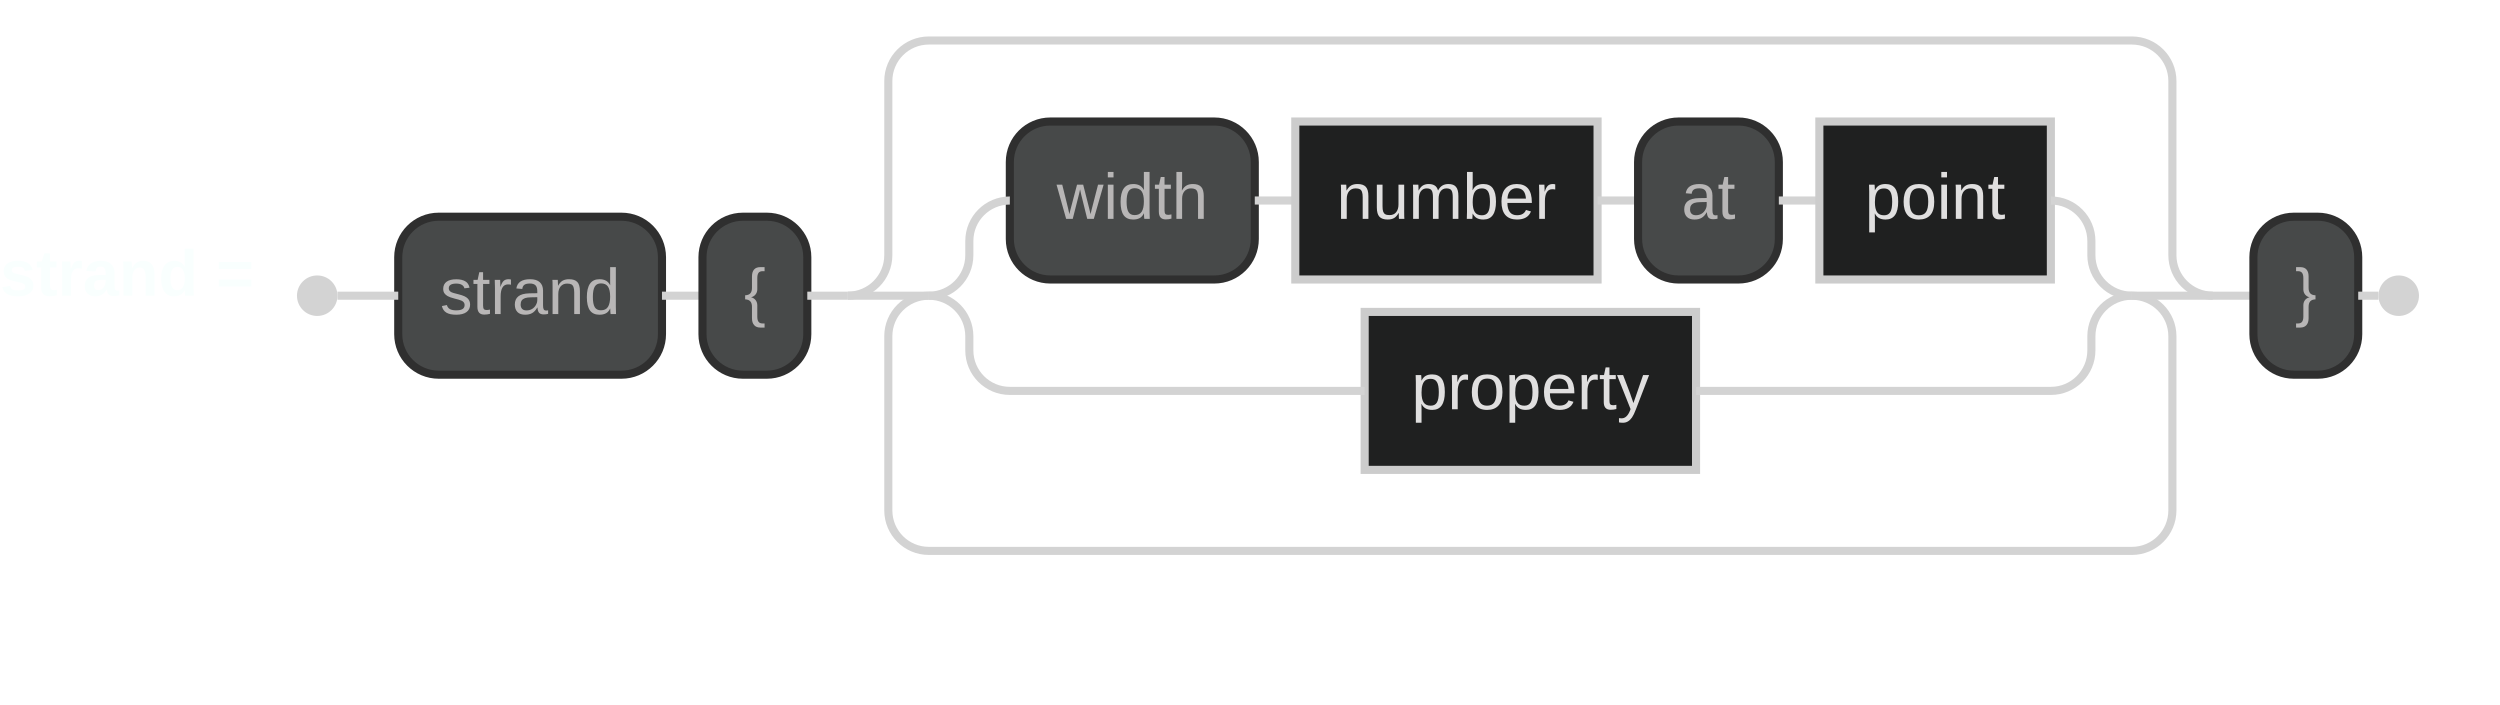
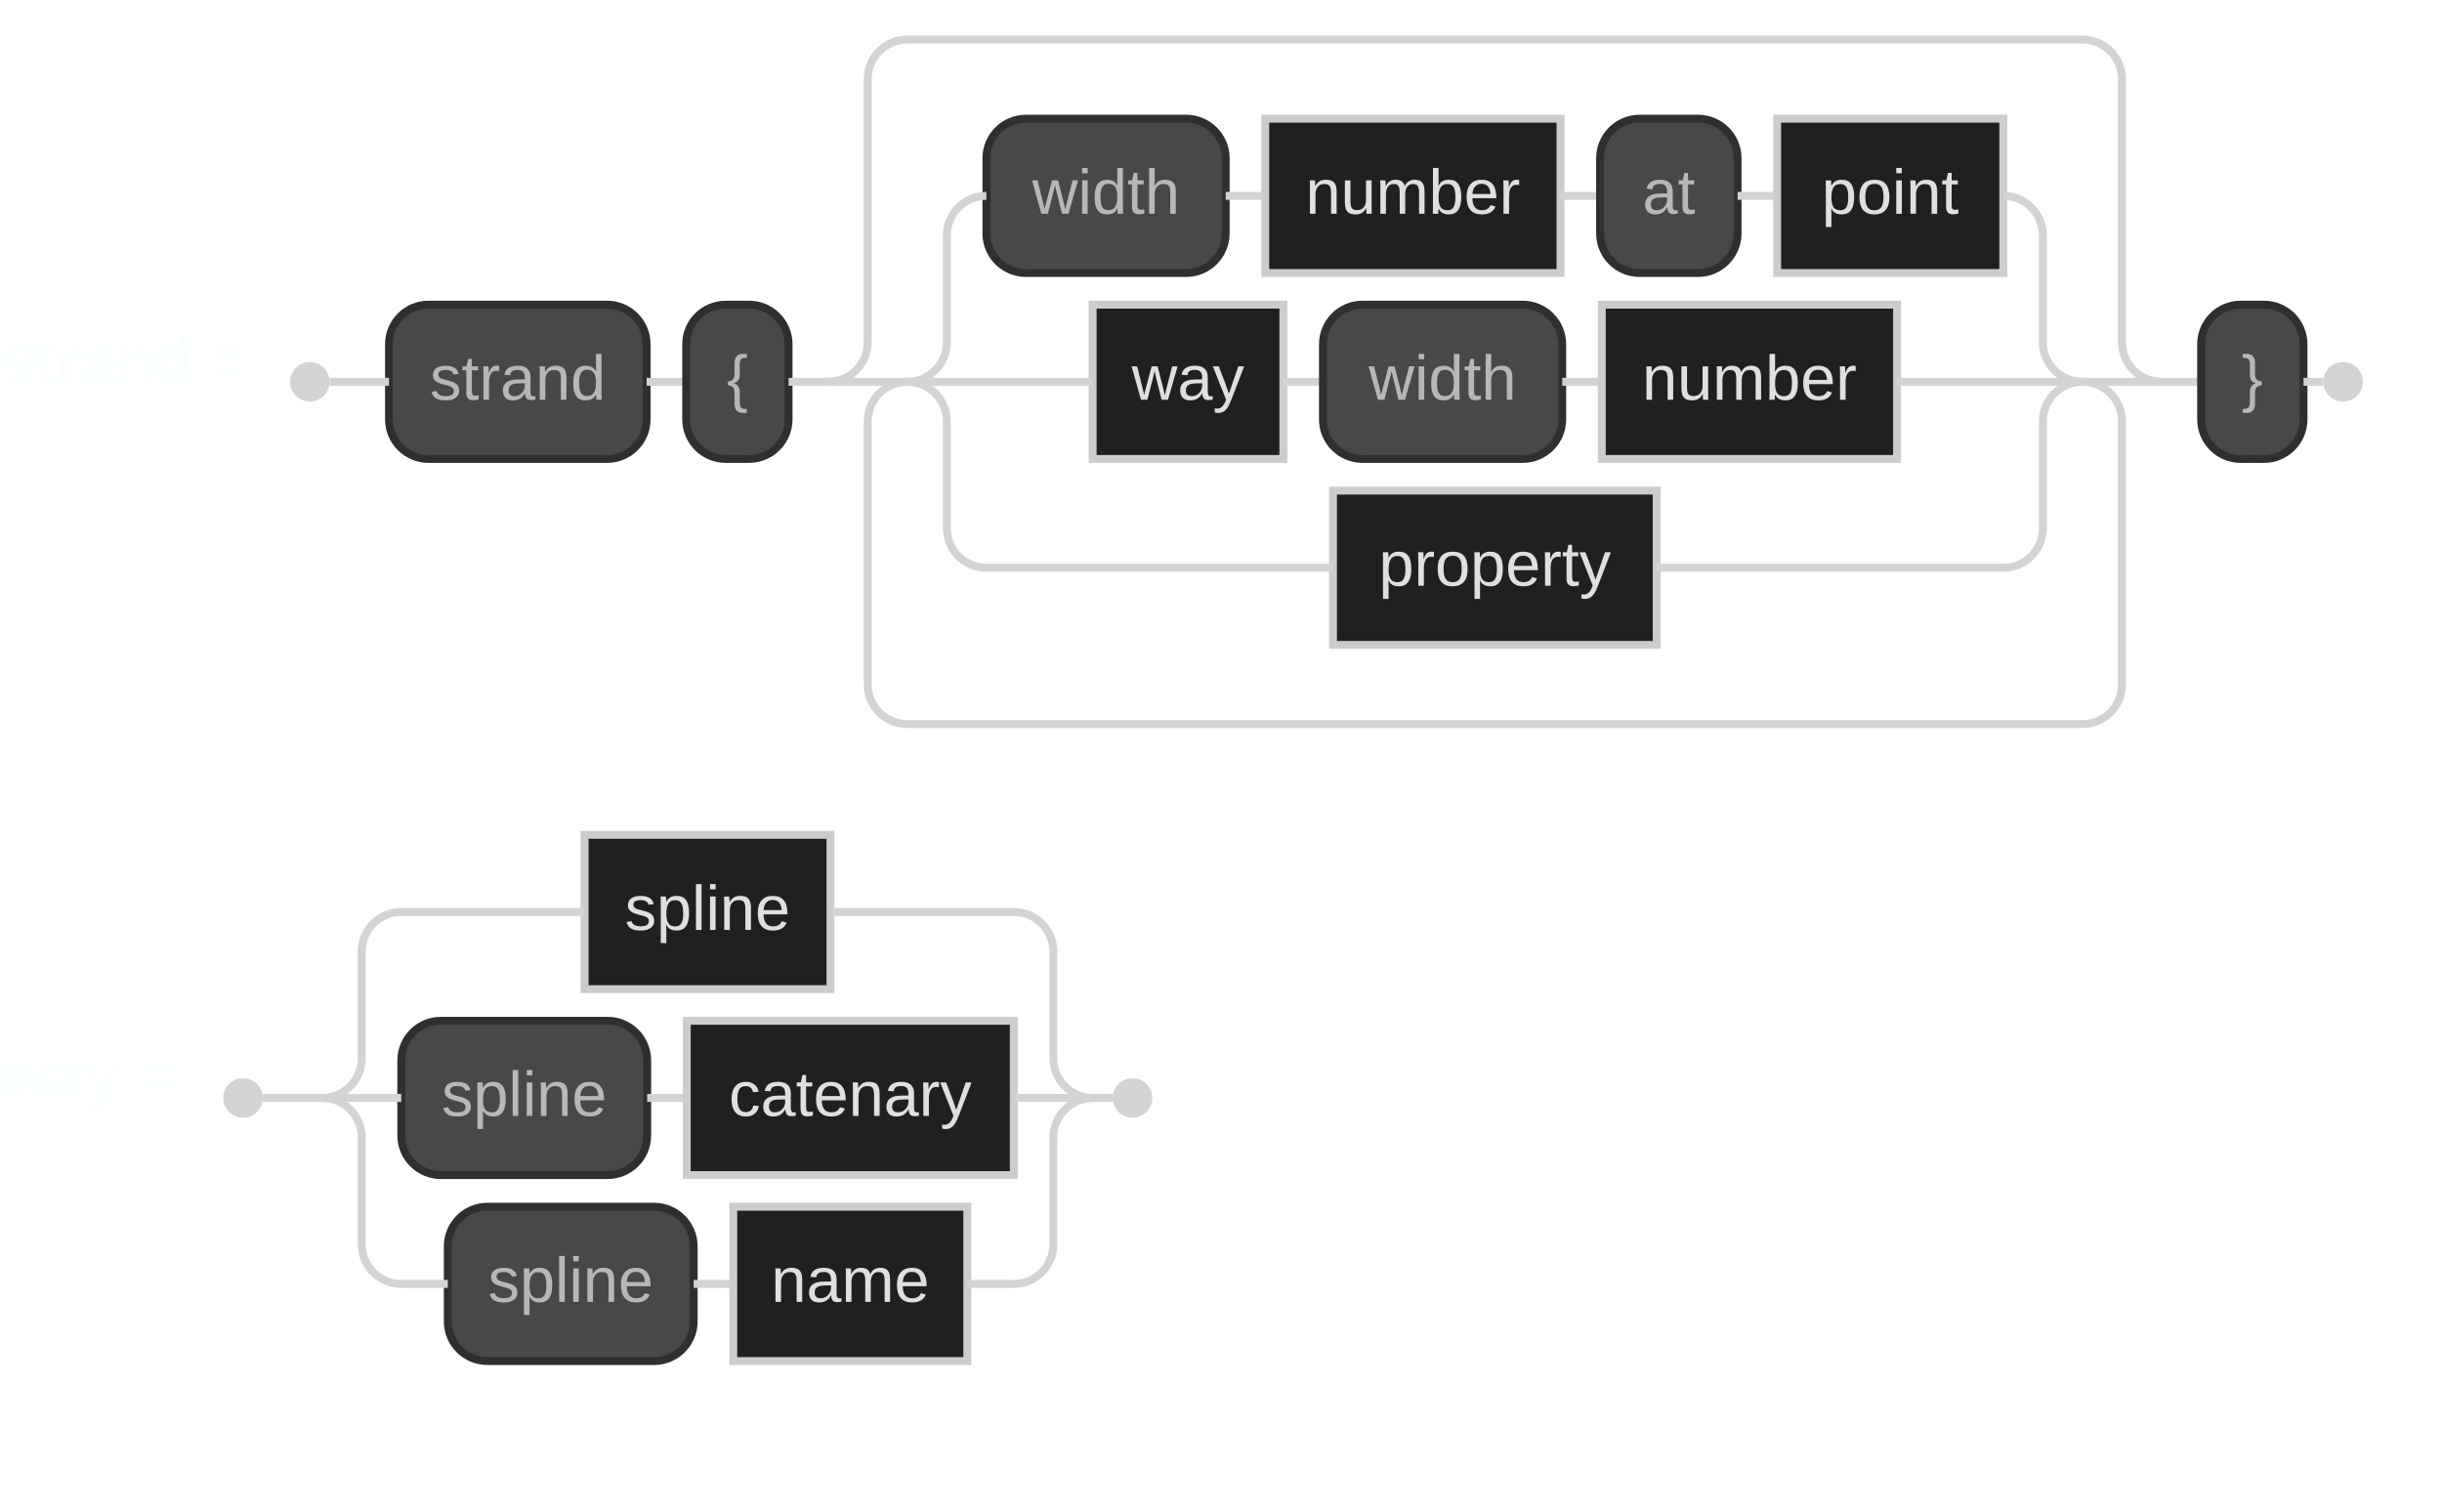
- <svg xmlns="http://www.w3.org/2000/svg" id="my-svg" width="100%" class="railroad-diagram" style="max-width: 617.172px; background-color: transparent;" viewBox="0 0 617.172 174" role="graphics-document document" aria-roledescription="railroadEbnf">
+ <svg xmlns="http://www.w3.org/2000/svg" id="my-svg" width="100%" class="railroad-diagram" style="max-width: 617.172px; background-color: transparent;" viewBox="0 0 617.172 382" role="graphics-document document" aria-roledescription="railroadEbnf">
  <style>#my-svg{font-family:"trebuchet ms",verdana,arial,sans-serif;font-size:16px;fill:#ccc;}@keyframes edge-animation-frame{from{stroke-dashoffset:0;}}@keyframes dash{to{stroke-dashoffset:0;}}#my-svg .edge-animation-slow{stroke-dasharray:9,5!important;stroke-dashoffset:900;animation:dash 50s linear infinite;stroke-linecap:round;}#my-svg .edge-animation-fast{stroke-dasharray:9,5!important;stroke-dashoffset:900;animation:dash 20s linear infinite;stroke-linecap:round;}#my-svg .error-icon{fill:#a44141;}#my-svg .error-text{fill:#ddd;stroke:#ddd;}#my-svg .edge-thickness-normal{stroke-width:1px;}#my-svg .edge-thickness-thick{stroke-width:3.5px;}#my-svg .edge-pattern-solid{stroke-dasharray:0;}#my-svg .edge-thickness-invisible{stroke-width:0;fill:none;}#my-svg .edge-pattern-dashed{stroke-dasharray:3;}#my-svg .edge-pattern-dotted{stroke-dasharray:2;}#my-svg .marker{fill:lightgrey;stroke:lightgrey;}#my-svg .marker.cross{stroke:lightgrey;}#my-svg svg{font-family:"trebuchet ms",verdana,arial,sans-serif;font-size:16px;}#my-svg p{margin:0;}#my-svg .railroad-diagram{font-family:"trebuchet ms",verdana,arial,sans-serif;font-size:16px;}#my-svg .railroad-terminal rect{fill:hsl(180, 1.587%, 28.353%);stroke:hsl(180, 0%, 18.353%);stroke-width:2px;}#my-svg .railroad-terminal text{fill:rgb(183.848, 181.552, 181.552);font-family:"trebuchet ms",verdana,arial,sans-serif;font-size:16px;text-anchor:middle;dominant-baseline:middle;}#my-svg .railroad-nonterminal rect{fill:#1f2020;stroke:#cccccc;stroke-width:2px;}#my-svg .railroad-nonterminal text{fill:#e0dfdf;font-family:"trebuchet ms",verdana,arial,sans-serif;font-size:16px;text-anchor:middle;dominant-baseline:middle;}#my-svg .railroad-line{stroke:lightgrey;stroke-width:2px;fill:none;}#my-svg .railroad-start circle,#my-svg .railroad-end circle{fill:lightgrey;}#my-svg .railroad-comment ellipse{fill:#181818;stroke:hsl(20, 0%, 2.353%);stroke-width:2px;}#my-svg .railroad-comment text{fill:rgb(223, 223.667, 224);font-style:italic;font-family:"trebuchet ms",verdana,arial,sans-serif;font-size:16px;text-anchor:middle;dominant-baseline:middle;}#my-svg .railroad-special rect{fill:hsl(20, 1.587%, 12.353%);stroke:hsl(20, 0%, 2.353%);stroke-width:2px;stroke-dasharray:5,3;}#my-svg .railroad-special text{fill:#e0dfdf;font-family:"trebuchet ms",verdana,arial,sans-serif;font-size:16px;text-anchor:middle;dominant-baseline:middle;}#my-svg .railroad-rule-name{font-weight:bold;fill:#F9FFFE;font-family:"trebuchet ms",verdana,arial,sans-serif;font-size:16px;}#my-svg .node .neo-node{stroke:#ccc;}#my-svg [data-look="neo"].node rect,#my-svg [data-look="neo"].cluster rect,#my-svg [data-look="neo"].node polygon{stroke:url(#my-svg-gradient);filter:drop-shadow( 1px 2px 2px rgba(185,185,185,1));}#my-svg [data-look="neo"].swimlane.cluster rect{filter:none;}#my-svg [data-look="neo"].node path{stroke:url(#my-svg-gradient);stroke-width:1px;}#my-svg [data-look="neo"].node .outer-path{filter:drop-shadow( 1px 2px 2px rgba(185,185,185,1));}#my-svg [data-look="neo"].node .neo-line path{stroke:#ccc;filter:none;}#my-svg [data-look="neo"].node circle{stroke:url(#my-svg-gradient);filter:drop-shadow( 1px 2px 2px rgba(185,185,185,1));}#my-svg [data-look="neo"].node circle .state-start{fill:#000000;}#my-svg [data-look="neo"].icon-shape .icon{fill:url(#my-svg-gradient);filter:drop-shadow( 1px 2px 2px rgba(185,185,185,1));}#my-svg [data-look="neo"].icon-shape .icon-neo path{stroke:url(#my-svg-gradient);filter:drop-shadow( 1px 2px 2px rgba(185,185,185,1));}#my-svg :root{--mermaid-font-family:"trebuchet ms",verdana,arial,sans-serif;}</style>
  <g />
  <g class="railroad-rule" transform="translate(0, 10)">
    <g transform="translate(98.3125, 0)">
      <g class="railroad-sequence">
-         <g class="railroad-terminal" transform="translate(0, 43.5)">
+         <g class="railroad-terminal" transform="translate(0, 67)">
          <rect x="0" y="0" width="65.109" height="39" rx="10" ry="10" />
          <text x="32.555" y="19.5">strand</text>
        </g>
-         <path class="railroad-line" d="M 65.109 63 L 75.109 63" />
-         <g class="railroad-terminal" transform="translate(75.10938, 43.5)">
+         <path class="railroad-line" d="M 65.109 86.5 L 75.109 86.5" />
+         <g class="railroad-terminal" transform="translate(75.10938, 67)">
          <rect x="0" y="0" width="25.875" height="39" rx="10" ry="10" />
          <text x="12.938" y="19.5">{</text>
        </g>
-         <path class="railroad-line" d="M 100.984 63 L 110.984 63" />
+         <path class="railroad-line" d="M 100.984 86.5 L 110.984 86.5" />
        <g class="railroad-repetition" transform="translate(110.9844, 0)">
          <g class="railroad-choice" transform="translate(20, 20)">
            <g class="railroad-sequence" transform="translate(20, 0)">
              <g class="railroad-terminal" transform="translate(0, 0)">
                <rect x="0" y="0" width="60.469" height="39" rx="10" ry="10" />
                <text x="30.234" y="19.5">width</text>
              </g>
              <path class="railroad-line" d="M 60.469 19.5 L 70.469 19.5" />
              <g class="railroad-nonterminal" transform="translate(70.46875, 0)">
                <rect x="0" y="0" width="74.625" height="39" />
                <text x="37.312" y="19.5">number</text>
              </g>
              <path class="railroad-line" d="M 145.094 19.5 L 155.094 19.5" />
              <g class="railroad-terminal" transform="translate(155.0938, 0)">
                <rect x="0" y="0" width="34.75" height="39" rx="10" ry="10" />
                <text x="17.375" y="19.5">at</text>
              </g>
              <path class="railroad-line" d="M 189.844 19.5 L 199.844 19.5" />
              <g class="railroad-nonterminal" transform="translate(199.8438, 0)">
                <rect x="0" y="0" width="57.156" height="39" />
                <text x="28.578" y="19.5">point</text>
              </g>
            </g>
-             <path class="railroad-line" d="M 0 43 A 10 10 0 0 0 10 33 L 10 29.5 A 10 10 0 0 1 20 19.5 L 20 19.5" />
-             <path class="railroad-line" d="M 277 19.5 L 277 19.5 A 10 10 0 0 1 287 29.5 L 287 33 A 10 10 0 0 0 297 43" />
-             <g class="railroad-nonterminal" transform="translate(107.5938, 47)">
+             <path class="railroad-line" d="M 0 66.5 A 10 10 0 0 0 10 56.5 L 10 29.5 A 10 10 0 0 1 20 19.5 L 20 19.5" />
+             <path class="railroad-line" d="M 277 19.5 L 277 19.5 A 10 10 0 0 1 287 29.5 L 287 56.5 A 10 10 0 0 0 297 66.5" />
+             <g class="railroad-sequence" transform="translate(46.85156, 47)">
+               <g class="railroad-nonterminal" transform="translate(0, 0)">
+                 <rect x="0" y="0" width="48.203" height="39" />
+                 <text x="24.102" y="19.5">way</text>
+               </g>
+               <path class="railroad-line" d="M 48.203 19.5 L 58.203 19.5" />
+               <g class="railroad-terminal" transform="translate(58.20312, 0)">
+                 <rect x="0" y="0" width="60.469" height="39" rx="10" ry="10" />
+                 <text x="30.234" y="19.5">width</text>
+               </g>
+               <path class="railroad-line" d="M 118.672 19.5 L 128.672 19.5" />
+               <g class="railroad-nonterminal" transform="translate(128.6719, 0)">
+                 <rect x="0" y="0" width="74.625" height="39" />
+                 <text x="37.312" y="19.5">number</text>
+               </g>
+             </g>
+             <path class="railroad-line" d="M 0 66.5 L 46.852 66.5" />
+             <path class="railroad-line" d="M 250.148 66.5 L 297 66.5" />
+             <g class="railroad-nonterminal" transform="translate(107.5938, 94)">
              <rect x="0" y="0" width="81.812" height="39" />
              <text x="40.906" y="19.5">property</text>
            </g>
-             <path class="railroad-line" d="M 0 43 A 10 10 0 0 1 10 53 L 10 56.5 A 10 10 0 0 0 20 66.5 L 107.594 66.5" />
-             <path class="railroad-line" d="M 189.406 66.5 L 277 66.5 A 10 10 0 0 0 287 56.5 L 287 53 A 10 10 0 0 1 297 43" />
+             <path class="railroad-line" d="M 0 66.5 A 10 10 0 0 1 10 76.5 L 10 103.5 A 10 10 0 0 0 20 113.5 L 107.594 113.5" />
+             <path class="railroad-line" d="M 189.406 113.5 L 277 113.5 A 10 10 0 0 0 287 103.5 L 287 76.5 A 10 10 0 0 1 297 66.5" />
          </g>
-           <path class="railroad-line" d="M 0 63 L 20 63" />
-           <path class="railroad-line" d="M 317 63 L 337 63" />
-           <path class="railroad-line" d="M 317 63 A 10 10 0 0 1 327 73 L 327 116 A 10 10 0 0 1 317 126 L 20 126 A 10 10 0 0 1 10 116 L 10 73 A 10 10 0 0 1 20 63" />
-           <path class="railroad-line" d="M 0 63 A 10 10 0 0 0 10 53 L 10 10 A 10 10 0 0 1 20 0 L 317 0 A 10 10 0 0 1 327 10 L 327 53 A 10 10 0 0 0 337 63" />
+           <path class="railroad-line" d="M 0 86.5 L 20 86.5" />
+           <path class="railroad-line" d="M 317 86.5 L 337 86.5" />
+           <path class="railroad-line" d="M 317 86.5 A 10 10 0 0 1 327 96.5 L 327 163 A 10 10 0 0 1 317 173 L 20 173 A 10 10 0 0 1 10 163 L 10 96.5 A 10 10 0 0 1 20 86.5" />
+           <path class="railroad-line" d="M 0 86.5 A 10 10 0 0 0 10 76.5 L 10 10 A 10 10 0 0 1 20 0 L 317 0 A 10 10 0 0 1 327 10 L 327 76.5 A 10 10 0 0 0 337 86.5" />
        </g>
-         <path class="railroad-line" d="M 447.984 63 L 457.984 63" />
-         <g class="railroad-terminal" transform="translate(457.9844, 43.5)">
+         <path class="railroad-line" d="M 447.984 86.5 L 457.984 86.5" />
+         <g class="railroad-terminal" transform="translate(457.9844, 67)">
          <rect x="0" y="0" width="25.875" height="39" rx="10" ry="10" />
          <text x="12.938" y="19.5">}</text>
        </g>
      </g>
    </g>
    <g class="railroad-rule-name-group">
-       <text class="railroad-rule-name" x="0" y="63">strand =</text>
+       <text class="railroad-rule-name" x="0" y="86.5">strand =</text>
    </g>
    <g class="railroad-start">
-       <circle cx="78.312" cy="63" r="5" />
+       <circle cx="78.312" cy="86.5" r="5" />
    </g>
    <g class="railroad-end">
-       <circle cx="592.172" cy="63" r="5" />
+       <circle cx="592.172" cy="86.5" r="5" />
    </g>
-     <path class="railroad-line" d="M 83.312 63 L 98.312 63" />
-     <path class="railroad-line" d="M 582.172 63 L 587.172 63" />
+     <path class="railroad-line" d="M 83.312 86.5 L 98.312 86.5" />
+     <path class="railroad-line" d="M 582.172 86.5 L 587.172 86.5" />
+   </g>
+   <g class="railroad-rule" transform="translate(0, 211)">
+     <g transform="translate(81.42188, 0)">
+       <g class="railroad-choice">
+         <g class="railroad-nonterminal" transform="translate(66.32812, 0)">
+           <rect x="0" y="0" width="62.141" height="39" />
+           <text x="31.07" y="19.5">spline</text>
+         </g>
+         <path class="railroad-line" d="M 0 66.5 A 10 10 0 0 0 10 56.5 L 10 29.5 A 10 10 0 0 1 20 19.5 L 66.328 19.5" />
+         <path class="railroad-line" d="M 128.469 19.5 L 174.797 19.5 A 10 10 0 0 1 184.797 29.5 L 184.797 56.5 A 10 10 0 0 0 194.797 66.5" />
+         <g class="railroad-sequence" transform="translate(20, 47)">
+           <g class="railroad-terminal" transform="translate(0, 0)">
+             <rect x="0" y="0" width="62.141" height="39" rx="10" ry="10" />
+             <text x="31.07" y="19.5">spline</text>
+           </g>
+           <path class="railroad-line" d="M 62.141 19.5 L 72.141 19.5" />
+           <g class="railroad-nonterminal" transform="translate(72.14062, 0)">
+             <rect x="0" y="0" width="82.656" height="39" />
+             <text x="41.328" y="19.5">catenary</text>
+           </g>
+         </g>
+         <path class="railroad-line" d="M 0 66.5 L 20 66.5" />
+         <path class="railroad-line" d="M 174.797 66.5 L 194.797 66.5" />
+         <g class="railroad-sequence" transform="translate(31.75, 94)">
+           <g class="railroad-terminal" transform="translate(0, 0)">
+             <rect x="0" y="0" width="62.141" height="39" rx="10" ry="10" />
+             <text x="31.07" y="19.5">spline</text>
+           </g>
+           <path class="railroad-line" d="M 62.141 19.5 L 72.141 19.5" />
+           <g class="railroad-nonterminal" transform="translate(72.14062, 0)">
+             <rect x="0" y="0" width="59.156" height="39" />
+             <text x="29.578" y="19.5">name</text>
+           </g>
+         </g>
+         <path class="railroad-line" d="M 0 66.5 A 10 10 0 0 1 10 76.5 L 10 103.5 A 10 10 0 0 0 20 113.5 L 31.75 113.5" />
+         <path class="railroad-line" d="M 163.047 113.5 L 174.797 113.5 A 10 10 0 0 0 184.797 103.5 L 184.797 76.5 A 10 10 0 0 1 194.797 66.5" />
+       </g>
+     </g>
+     <g class="railroad-rule-name-group">
+       <text class="railroad-rule-name" x="0" y="66.5">way =</text>
+     </g>
+     <g class="railroad-start">
+       <circle cx="61.422" cy="66.5" r="5" />
+     </g>
+     <g class="railroad-end">
+       <circle cx="286.219" cy="66.5" r="5" />
+     </g>
+     <path class="railroad-line" d="M 66.422 66.5 L 81.422 66.5" />
+     <path class="railroad-line" d="M 276.219 66.5 L 281.219 66.5" />
  </g>
</svg>
